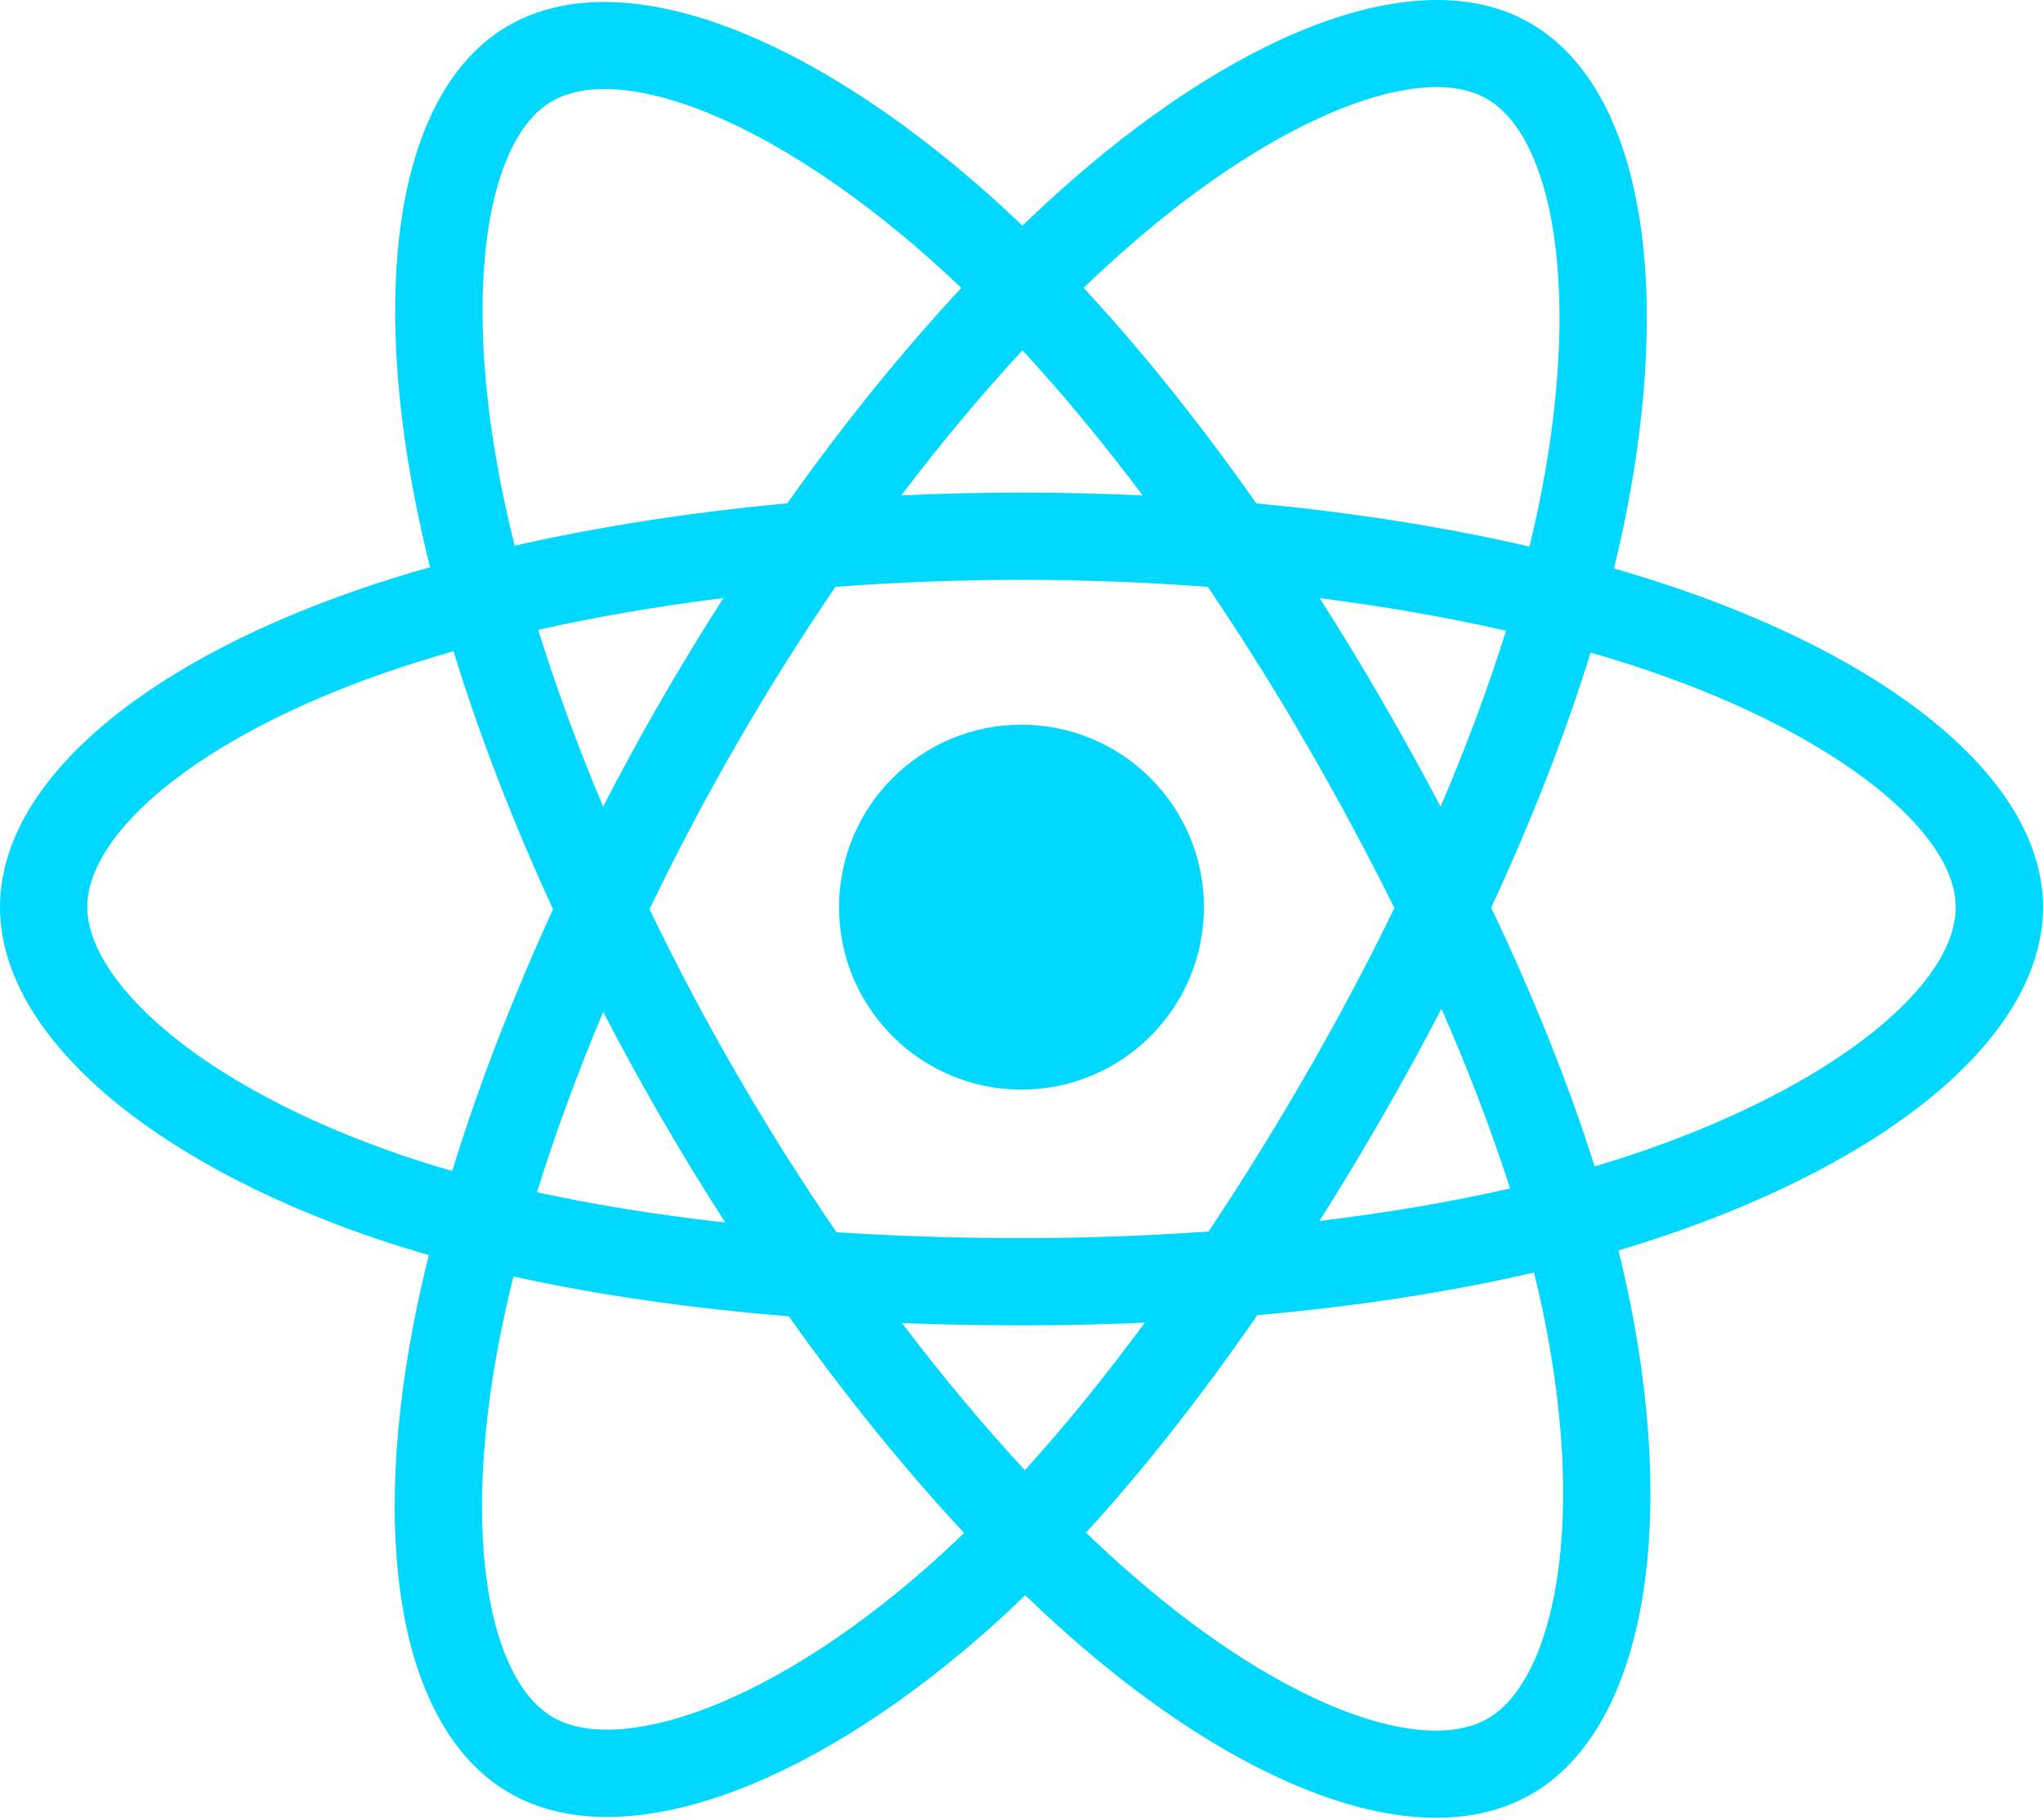
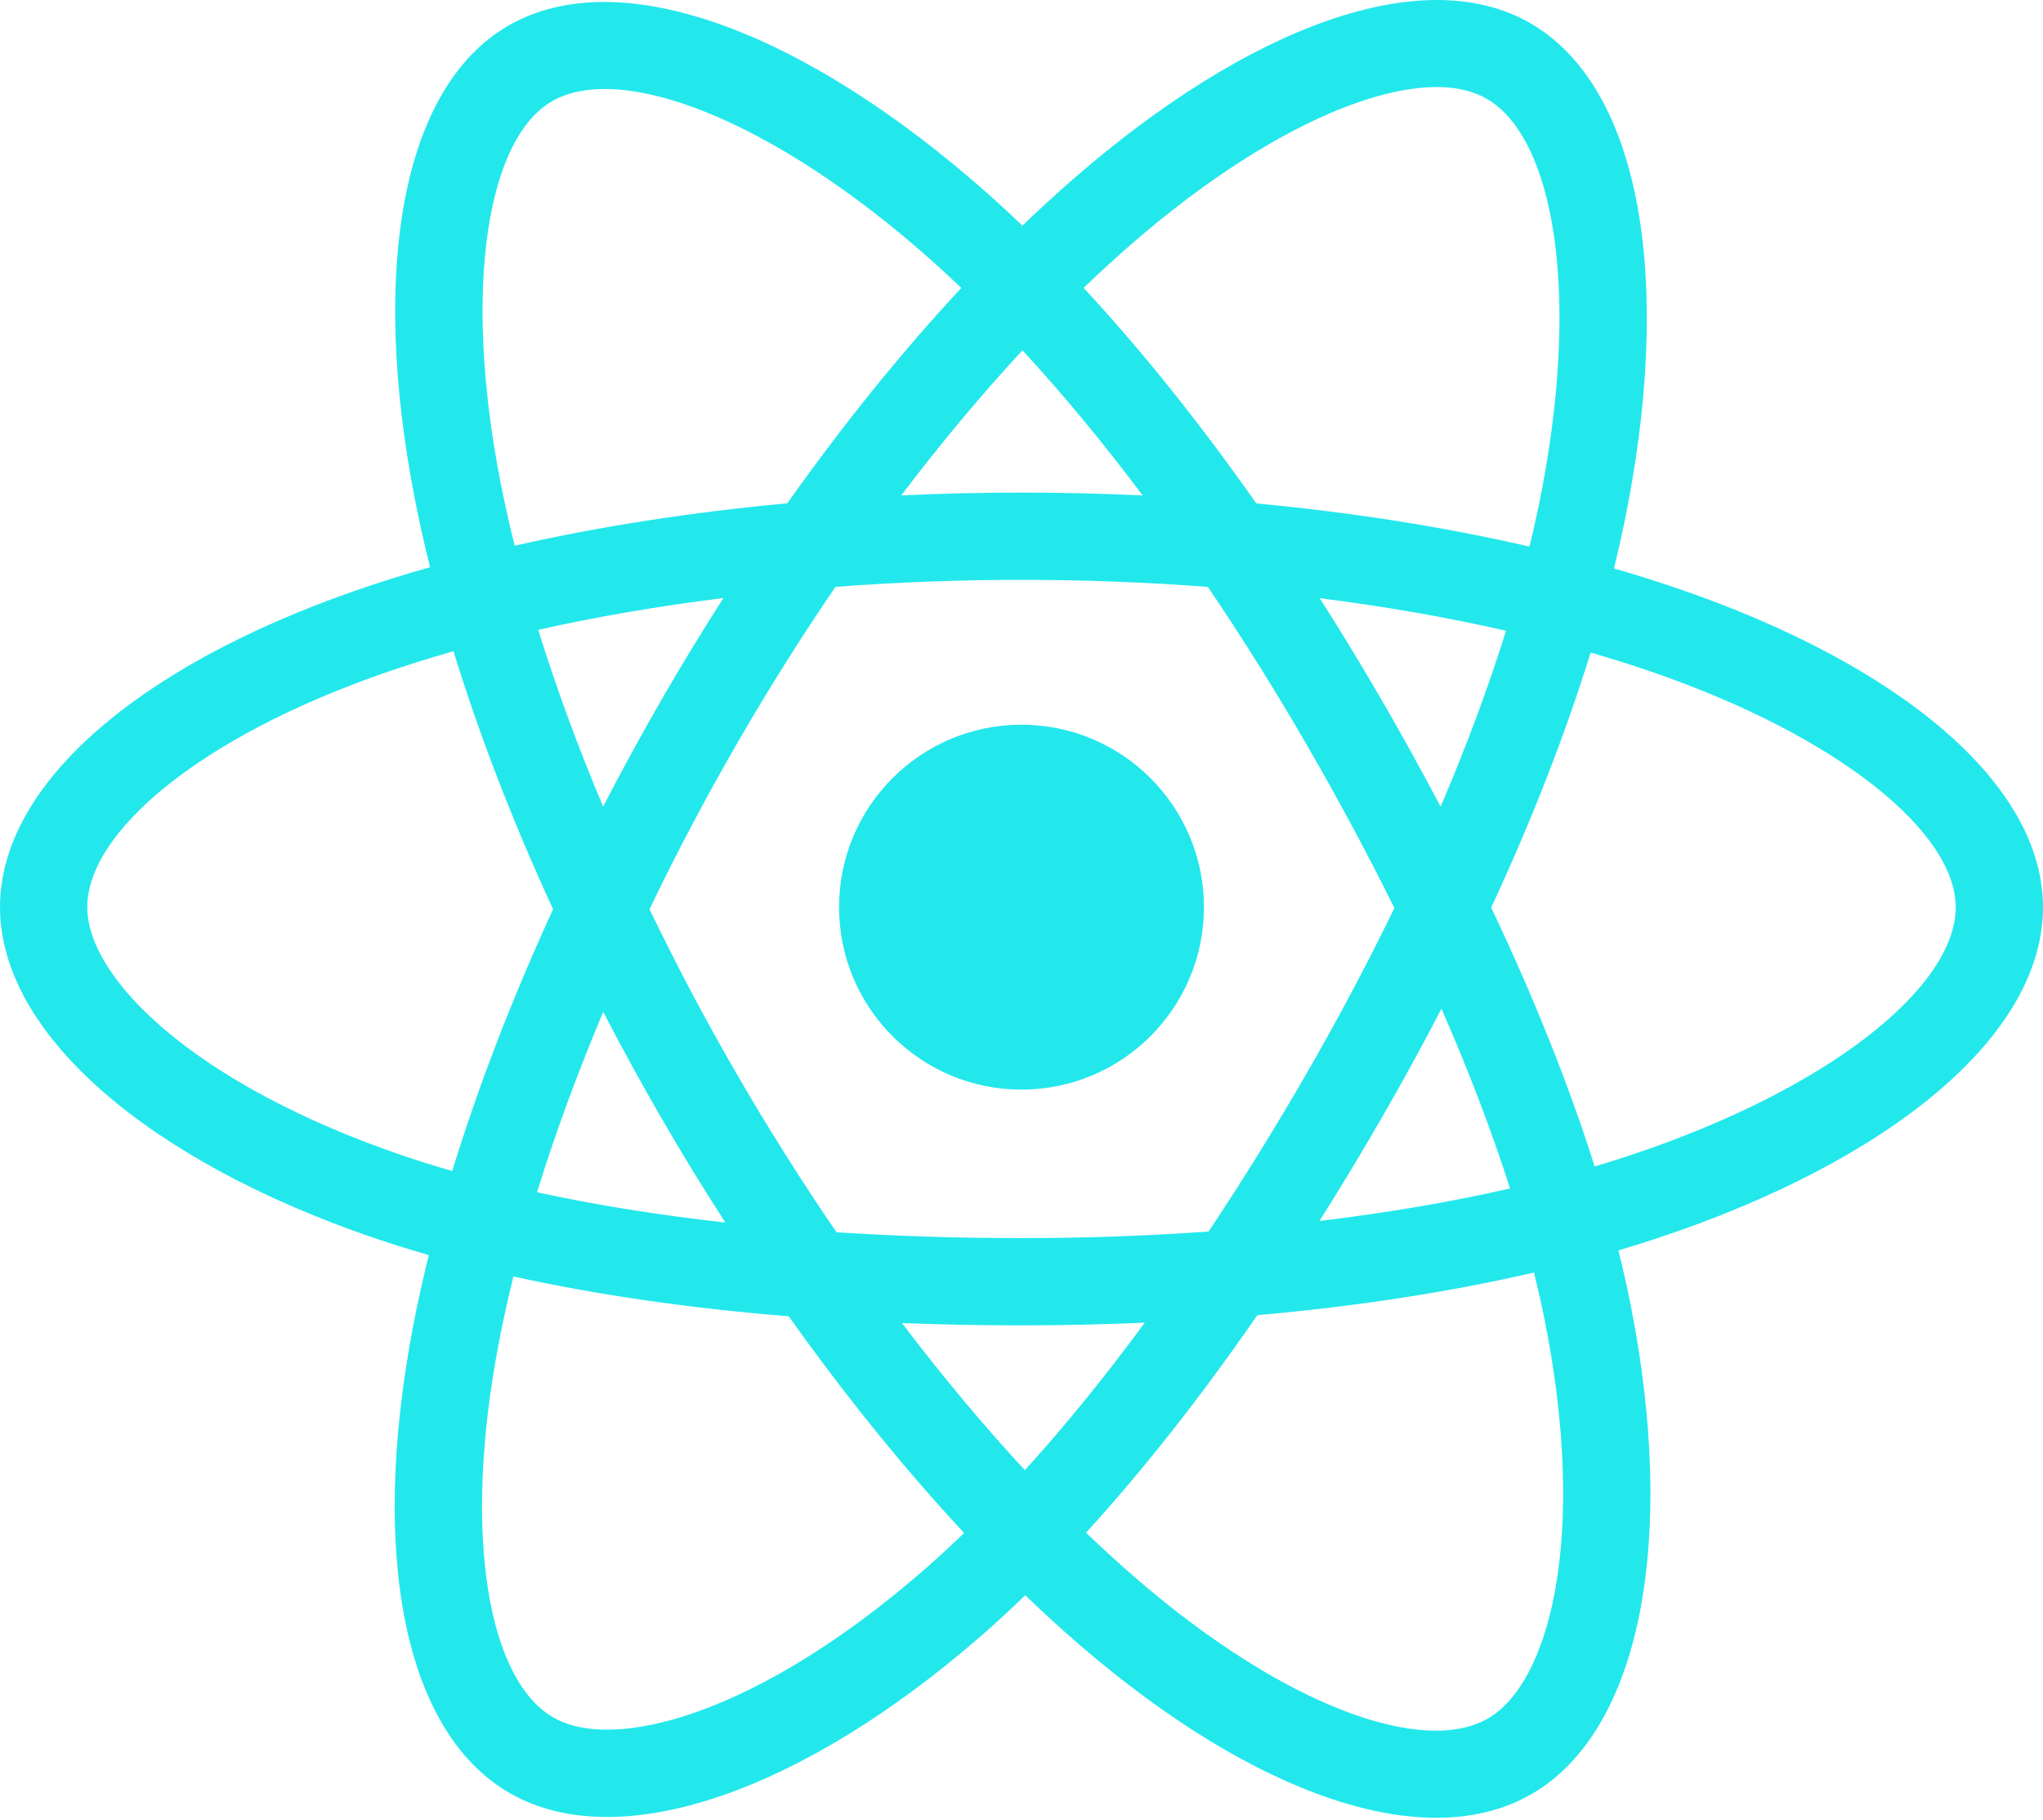
<svg xmlns="http://www.w3.org/2000/svg" aria-hidden="true" role="img" class="iconify iconify--logos" width="35.93" height="32" preserveAspectRatio="xMidYMid meet" viewBox="0 0 256 228">
-   <path fill="#00D8FF" d="M210.483 73.824a171.49 171.49 0 0 0-8.24-2.597c.465-1.9.893-3.777 1.273-5.621c6.238-30.281 2.16-54.676-11.769-62.708c-13.355-7.7-35.196.329-57.254 19.526a171.23 171.23 0 0 0-6.375 5.848a155.866 155.866 0 0 0-4.241-3.917C100.759 3.829 77.587-4.822 63.673 3.233C50.33 10.957 46.379 33.89 51.995 62.588a170.974 170.974 0 0 0 1.892 8.48c-3.28.932-6.445 1.924-9.474 2.98C17.309 83.498 0 98.307 0 113.668c0 15.865 18.582 31.778 46.812 41.427a145.52 145.52 0 0 0 6.921 2.165a167.467 167.467 0 0 0-2.01 9.138c-5.354 28.2-1.173 50.591 12.134 58.266c13.744 7.926 36.812-.22 59.273-19.855a145.567 145.567 0 0 0 5.342-4.923a168.064 168.064 0 0 0 6.92 6.314c21.758 18.722 43.246 26.282 56.54 18.586c13.731-7.949 18.194-32.003 12.4-61.268a145.016 145.016 0 0 0-1.535-6.842c1.62-.48 3.21-.974 4.76-1.488c29.348-9.723 48.443-25.443 48.443-41.52c0-15.417-17.868-30.326-45.517-39.844Zm-6.365 70.984c-1.4.463-2.836.91-4.3 1.345c-3.24-10.257-7.612-21.163-12.963-32.432c5.106-11 9.31-21.767 12.459-31.957c2.619.758 5.16 1.557 7.61 2.4c23.69 8.156 38.14 20.213 38.14 29.504c0 9.896-15.606 22.743-40.946 31.14Zm-10.514 20.834c2.562 12.94 2.927 24.64 1.23 33.787c-1.524 8.219-4.59 13.698-8.382 15.893c-8.067 4.67-25.32-1.4-43.927-17.412a156.726 156.726 0 0 1-6.437-5.87c7.214-7.889 14.423-17.06 21.459-27.246c12.376-1.098 24.068-2.894 34.671-5.345a134.17 134.17 0 0 1 1.386 6.193ZM87.276 214.515c-7.882 2.783-14.16 2.863-17.955.675c-8.075-4.657-11.432-22.636-6.853-46.752a156.923 156.923 0 0 1 1.869-8.499c10.486 2.32 22.093 3.988 34.498 4.994c7.084 9.967 14.501 19.128 21.976 27.15a134.668 134.668 0 0 1-4.877 4.492c-9.933 8.682-19.886 14.842-28.658 17.94ZM50.35 144.747c-12.483-4.267-22.792-9.812-29.858-15.863c-6.35-5.437-9.555-10.836-9.555-15.216c0-9.322 13.897-21.212 37.076-29.293c2.813-.98 5.757-1.905 8.812-2.773c3.204 10.42 7.406 21.315 12.477 32.332c-5.137 11.18-9.399 22.249-12.634 32.792a134.718 134.718 0 0 1-6.318-1.979Zm12.378-84.26c-4.811-24.587-1.616-43.134 6.425-47.789c8.564-4.958 27.502 2.111 47.463 19.835a144.318 144.318 0 0 1 3.841 3.545c-7.438 7.987-14.787 17.08-21.808 26.988c-12.04 1.116-23.565 2.908-34.161 5.309a160.342 160.342 0 0 1-1.76-7.887Zm110.427 27.268a347.8 347.8 0 0 0-7.785-12.803c8.168 1.033 15.994 2.404 23.343 4.08c-2.206 7.072-4.956 14.465-8.193 22.045a381.151 381.151 0 0 0-7.365-13.322Zm-45.032-43.861c5.044 5.465 10.096 11.566 15.065 18.186a322.04 322.04 0 0 0-30.257-.006c4.974-6.559 10.069-12.652 15.192-18.18ZM82.802 87.83a323.167 323.167 0 0 0-7.227 13.238c-3.184-7.553-5.909-14.98-8.134-22.152c7.304-1.634 15.093-2.97 23.209-3.984a321.524 321.524 0 0 0-7.848 12.897Zm8.081 65.352c-8.385-.936-16.291-2.203-23.593-3.793c2.26-7.3 5.045-14.885 8.298-22.6a321.187 321.187 0 0 0 7.257 13.246c2.594 4.48 5.28 8.868 8.038 13.147Zm37.542 31.03c-5.184-5.592-10.354-11.779-15.403-18.433c4.902.192 9.899.29 14.978.29c5.218 0 10.376-.117 15.453-.343c-4.985 6.774-10.018 12.97-15.028 18.486Zm52.198-57.817c3.422 7.8 6.306 15.345 8.596 22.52c-7.422 1.694-15.436 3.058-23.88 4.071a382.417 382.417 0 0 0 7.859-13.026a347.403 347.403 0 0 0 7.425-13.565Zm-16.898 8.101a358.557 358.557 0 0 1-12.281 19.815a329.4 329.4 0 0 1-23.444.823c-7.967 0-15.716-.248-23.178-.732a310.202 310.202 0 0 1-12.513-19.846h.001a307.41 307.41 0 0 1-10.923-20.627a310.278 310.278 0 0 1 10.89-20.637l-.001.001a307.318 307.318 0 0 1 12.413-19.761c7.613-.576 15.42-.876 23.31-.876H128c7.926 0 15.743.303 23.354.883a329.357 329.357 0 0 1 12.335 19.695a358.489 358.489 0 0 1 11.036 20.54a329.472 329.472 0 0 1-11 20.722Zm22.56-122.124c8.572 4.944 11.906 24.881 6.52 51.026c-.344 1.668-.73 3.367-1.15 5.09c-10.622-2.452-22.155-4.275-34.23-5.408c-7.034-10.017-14.323-19.124-21.64-27.008a160.789 160.789 0 0 1 5.888-5.4c18.9-16.447 36.564-22.941 44.612-18.3ZM128 90.808c12.625 0 22.86 10.235 22.86 22.86s-10.235 22.86-22.86 22.86s-22.86-10.235-22.86-22.86s10.235-22.86 22.86-22.86Z" />
+   <path fill="#22e8ec" d="M210.483 73.824a171.49 171.49 0 0 0-8.24-2.597c.465-1.9.893-3.777 1.273-5.621c6.238-30.281 2.16-54.676-11.769-62.708c-13.355-7.7-35.196.329-57.254 19.526a171.23 171.23 0 0 0-6.375 5.848a155.866 155.866 0 0 0-4.241-3.917C100.759 3.829 77.587-4.822 63.673 3.233C50.33 10.957 46.379 33.89 51.995 62.588a170.974 170.974 0 0 0 1.892 8.48c-3.28.932-6.445 1.924-9.474 2.98C17.309 83.498 0 98.307 0 113.668c0 15.865 18.582 31.778 46.812 41.427a145.52 145.52 0 0 0 6.921 2.165a167.467 167.467 0 0 0-2.01 9.138c-5.354 28.2-1.173 50.591 12.134 58.266c13.744 7.926 36.812-.22 59.273-19.855a145.567 145.567 0 0 0 5.342-4.923a168.064 168.064 0 0 0 6.92 6.314c21.758 18.722 43.246 26.282 56.54 18.586c13.731-7.949 18.194-32.003 12.4-61.268a145.016 145.016 0 0 0-1.535-6.842c1.62-.48 3.21-.974 4.76-1.488c29.348-9.723 48.443-25.443 48.443-41.52c0-15.417-17.868-30.326-45.517-39.844Zm-6.365 70.984c-1.4.463-2.836.91-4.3 1.345c-3.24-10.257-7.612-21.163-12.963-32.432c5.106-11 9.31-21.767 12.459-31.957c2.619.758 5.16 1.557 7.61 2.4c23.69 8.156 38.14 20.213 38.14 29.504c0 9.896-15.606 22.743-40.946 31.14Zm-10.514 20.834c2.562 12.94 2.927 24.64 1.23 33.787c-1.524 8.219-4.59 13.698-8.382 15.893c-8.067 4.67-25.32-1.4-43.927-17.412a156.726 156.726 0 0 1-6.437-5.87c7.214-7.889 14.423-17.06 21.459-27.246c12.376-1.098 24.068-2.894 34.671-5.345a134.17 134.17 0 0 1 1.386 6.193ZM87.276 214.515c-7.882 2.783-14.16 2.863-17.955.675c-8.075-4.657-11.432-22.636-6.853-46.752a156.923 156.923 0 0 1 1.869-8.499c10.486 2.32 22.093 3.988 34.498 4.994c7.084 9.967 14.501 19.128 21.976 27.15a134.668 134.668 0 0 1-4.877 4.492c-9.933 8.682-19.886 14.842-28.658 17.94ZM50.35 144.747c-12.483-4.267-22.792-9.812-29.858-15.863c-6.35-5.437-9.555-10.836-9.555-15.216c0-9.322 13.897-21.212 37.076-29.293c2.813-.98 5.757-1.905 8.812-2.773c3.204 10.42 7.406 21.315 12.477 32.332c-5.137 11.18-9.399 22.249-12.634 32.792a134.718 134.718 0 0 1-6.318-1.979Zm12.378-84.26c-4.811-24.587-1.616-43.134 6.425-47.789c8.564-4.958 27.502 2.111 47.463 19.835a144.318 144.318 0 0 1 3.841 3.545c-7.438 7.987-14.787 17.08-21.808 26.988c-12.04 1.116-23.565 2.908-34.161 5.309a160.342 160.342 0 0 1-1.76-7.887Zm110.427 27.268a347.8 347.8 0 0 0-7.785-12.803c8.168 1.033 15.994 2.404 23.343 4.08c-2.206 7.072-4.956 14.465-8.193 22.045a381.151 381.151 0 0 0-7.365-13.322Zm-45.032-43.861c5.044 5.465 10.096 11.566 15.065 18.186a322.04 322.04 0 0 0-30.257-.006c4.974-6.559 10.069-12.652 15.192-18.18ZM82.802 87.83a323.167 323.167 0 0 0-7.227 13.238c-3.184-7.553-5.909-14.98-8.134-22.152c7.304-1.634 15.093-2.97 23.209-3.984a321.524 321.524 0 0 0-7.848 12.897Zm8.081 65.352c-8.385-.936-16.291-2.203-23.593-3.793c2.26-7.3 5.045-14.885 8.298-22.6a321.187 321.187 0 0 0 7.257 13.246c2.594 4.48 5.28 8.868 8.038 13.147Zm37.542 31.03c-5.184-5.592-10.354-11.779-15.403-18.433c4.902.192 9.899.29 14.978.29c5.218 0 10.376-.117 15.453-.343c-4.985 6.774-10.018 12.97-15.028 18.486Zm52.198-57.817c3.422 7.8 6.306 15.345 8.596 22.52c-7.422 1.694-15.436 3.058-23.88 4.071a382.417 382.417 0 0 0 7.859-13.026a347.403 347.403 0 0 0 7.425-13.565Zm-16.898 8.101a358.557 358.557 0 0 1-12.281 19.815a329.4 329.4 0 0 1-23.444.823c-7.967 0-15.716-.248-23.178-.732a310.202 310.202 0 0 1-12.513-19.846h.001a307.41 307.41 0 0 1-10.923-20.627a310.278 310.278 0 0 1 10.89-20.637l-.001.001a307.318 307.318 0 0 1 12.413-19.761c7.613-.576 15.42-.876 23.31-.876H128c7.926 0 15.743.303 23.354.883a329.357 329.357 0 0 1 12.335 19.695a358.489 358.489 0 0 1 11.036 20.54a329.472 329.472 0 0 1-11 20.722Zm22.56-122.124c8.572 4.944 11.906 24.881 6.52 51.026c-.344 1.668-.73 3.367-1.15 5.09c-10.622-2.452-22.155-4.275-34.23-5.408c-7.034-10.017-14.323-19.124-21.64-27.008a160.789 160.789 0 0 1 5.888-5.4c18.9-16.447 36.564-22.941 44.612-18.3ZM128 90.808c12.625 0 22.86 10.235 22.86 22.86s-10.235 22.86-22.86 22.86s-22.86-10.235-22.86-22.86s10.235-22.86 22.86-22.86Z" />
</svg>
